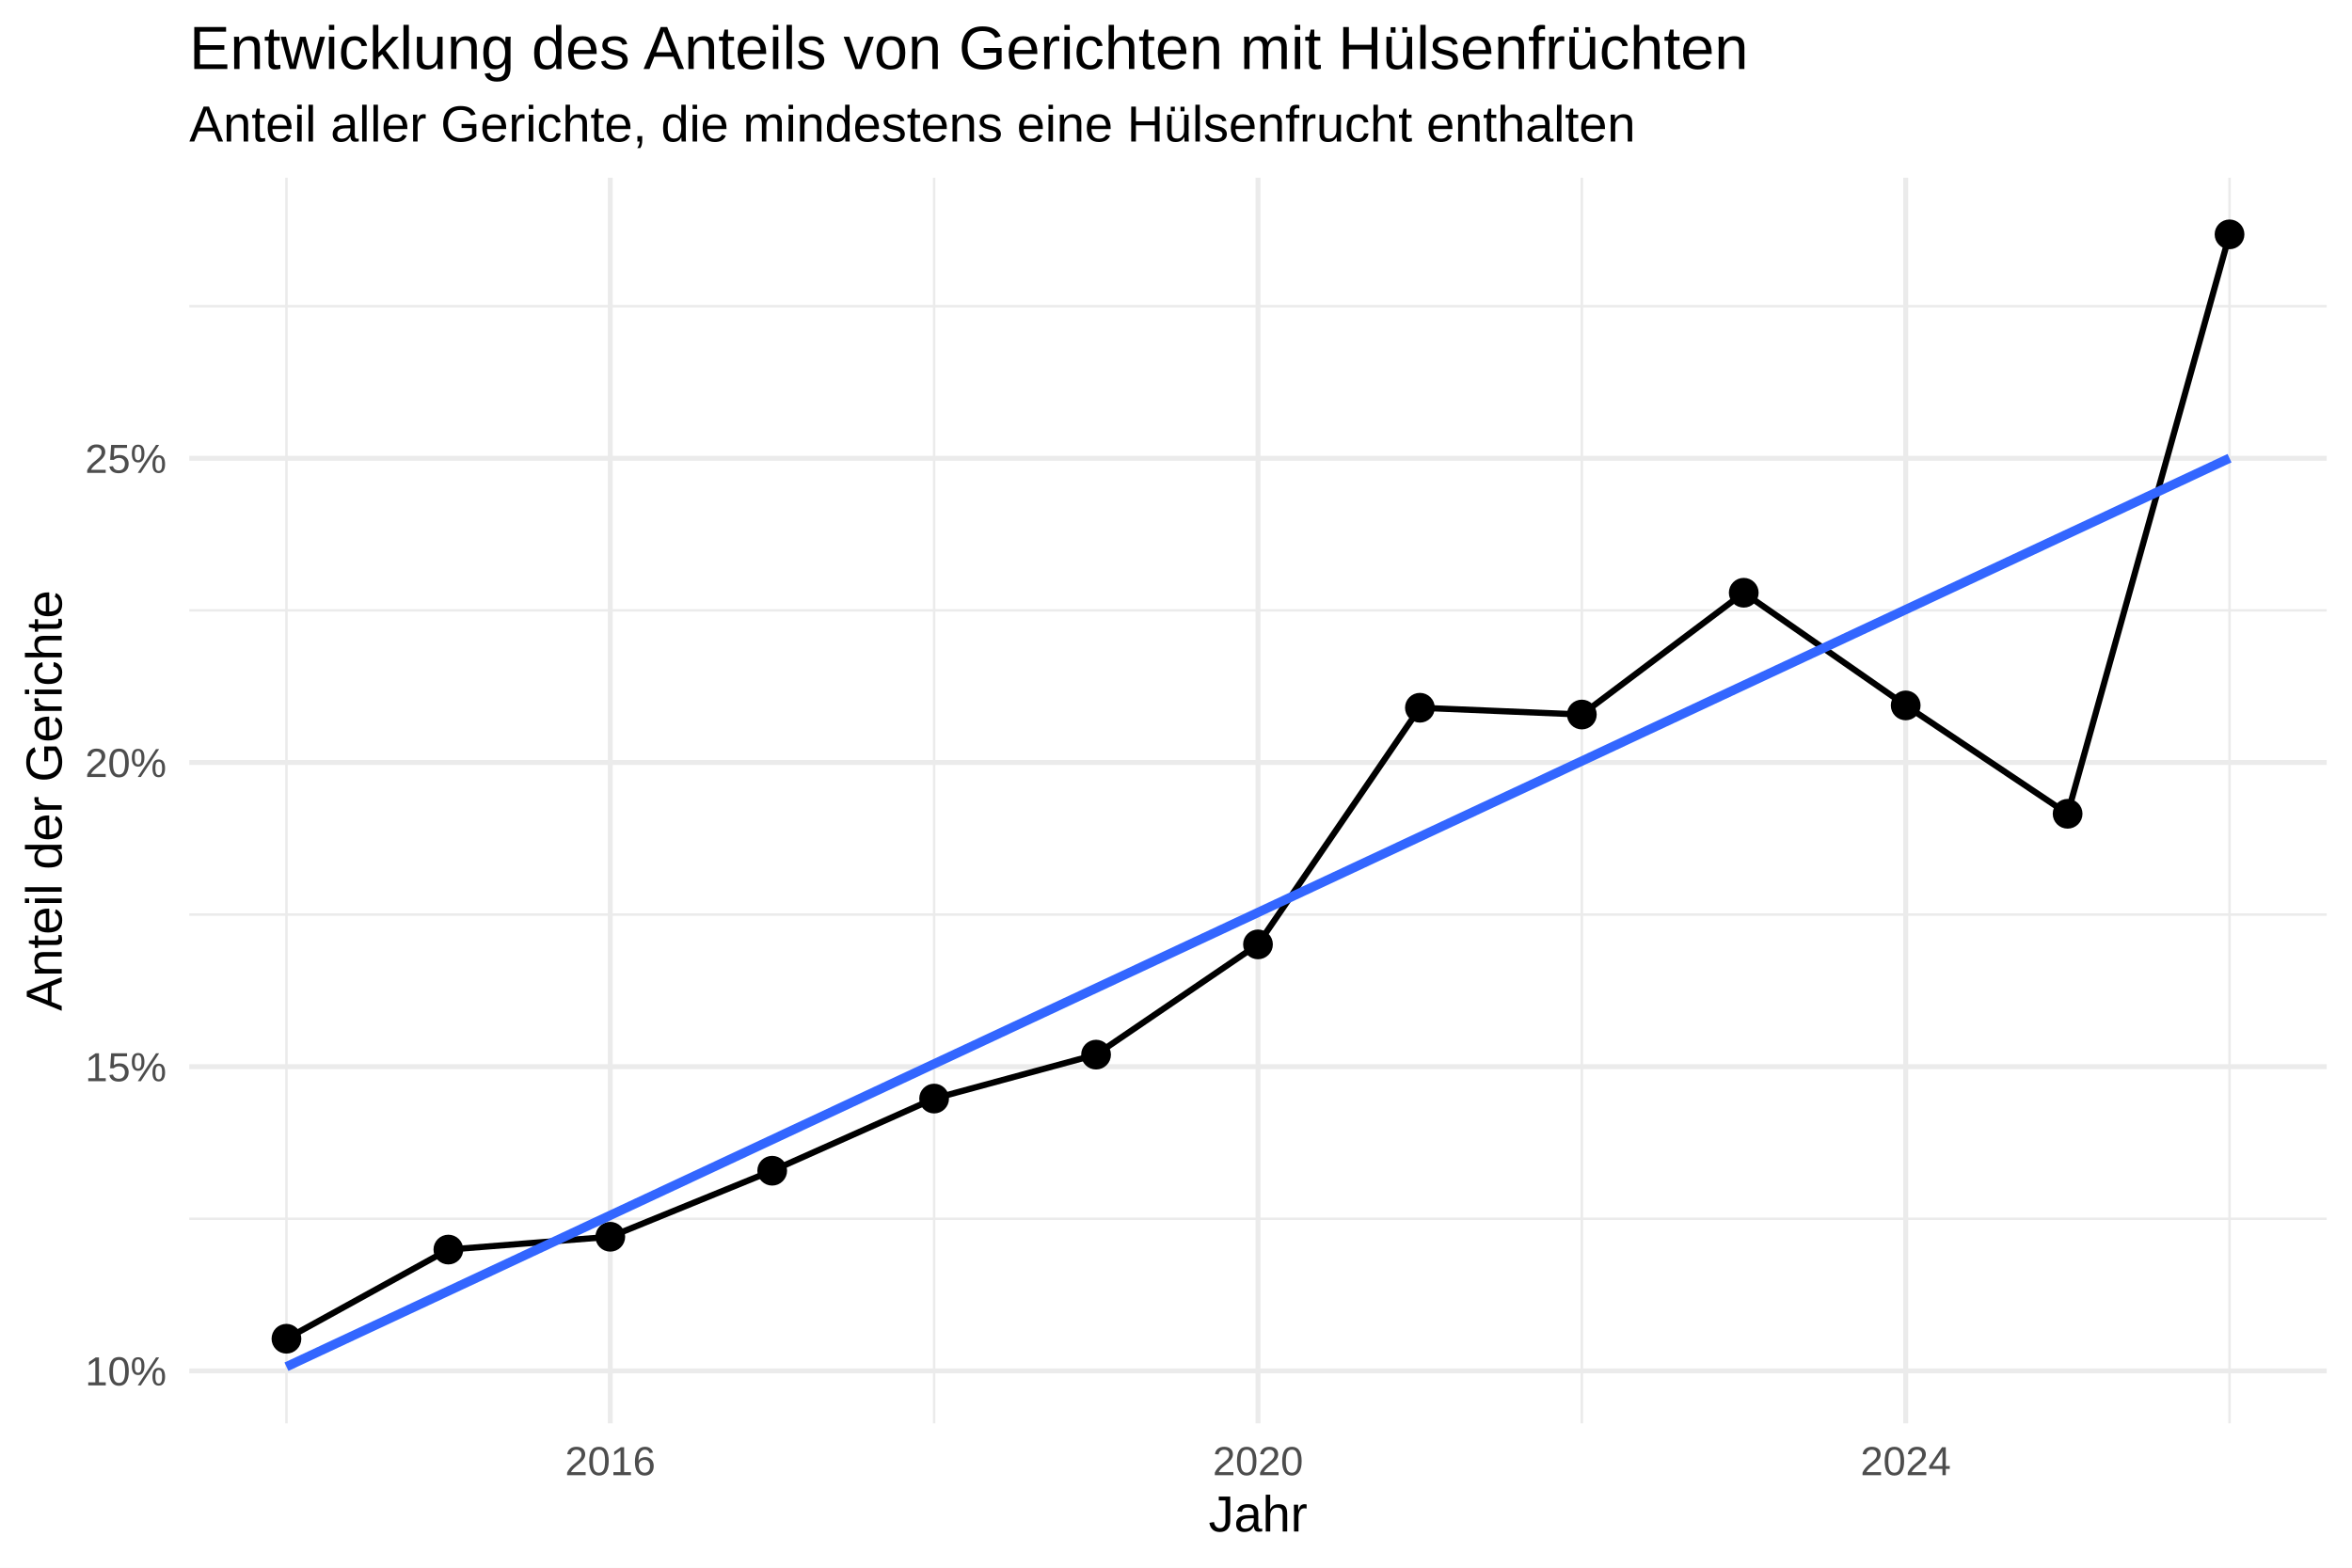
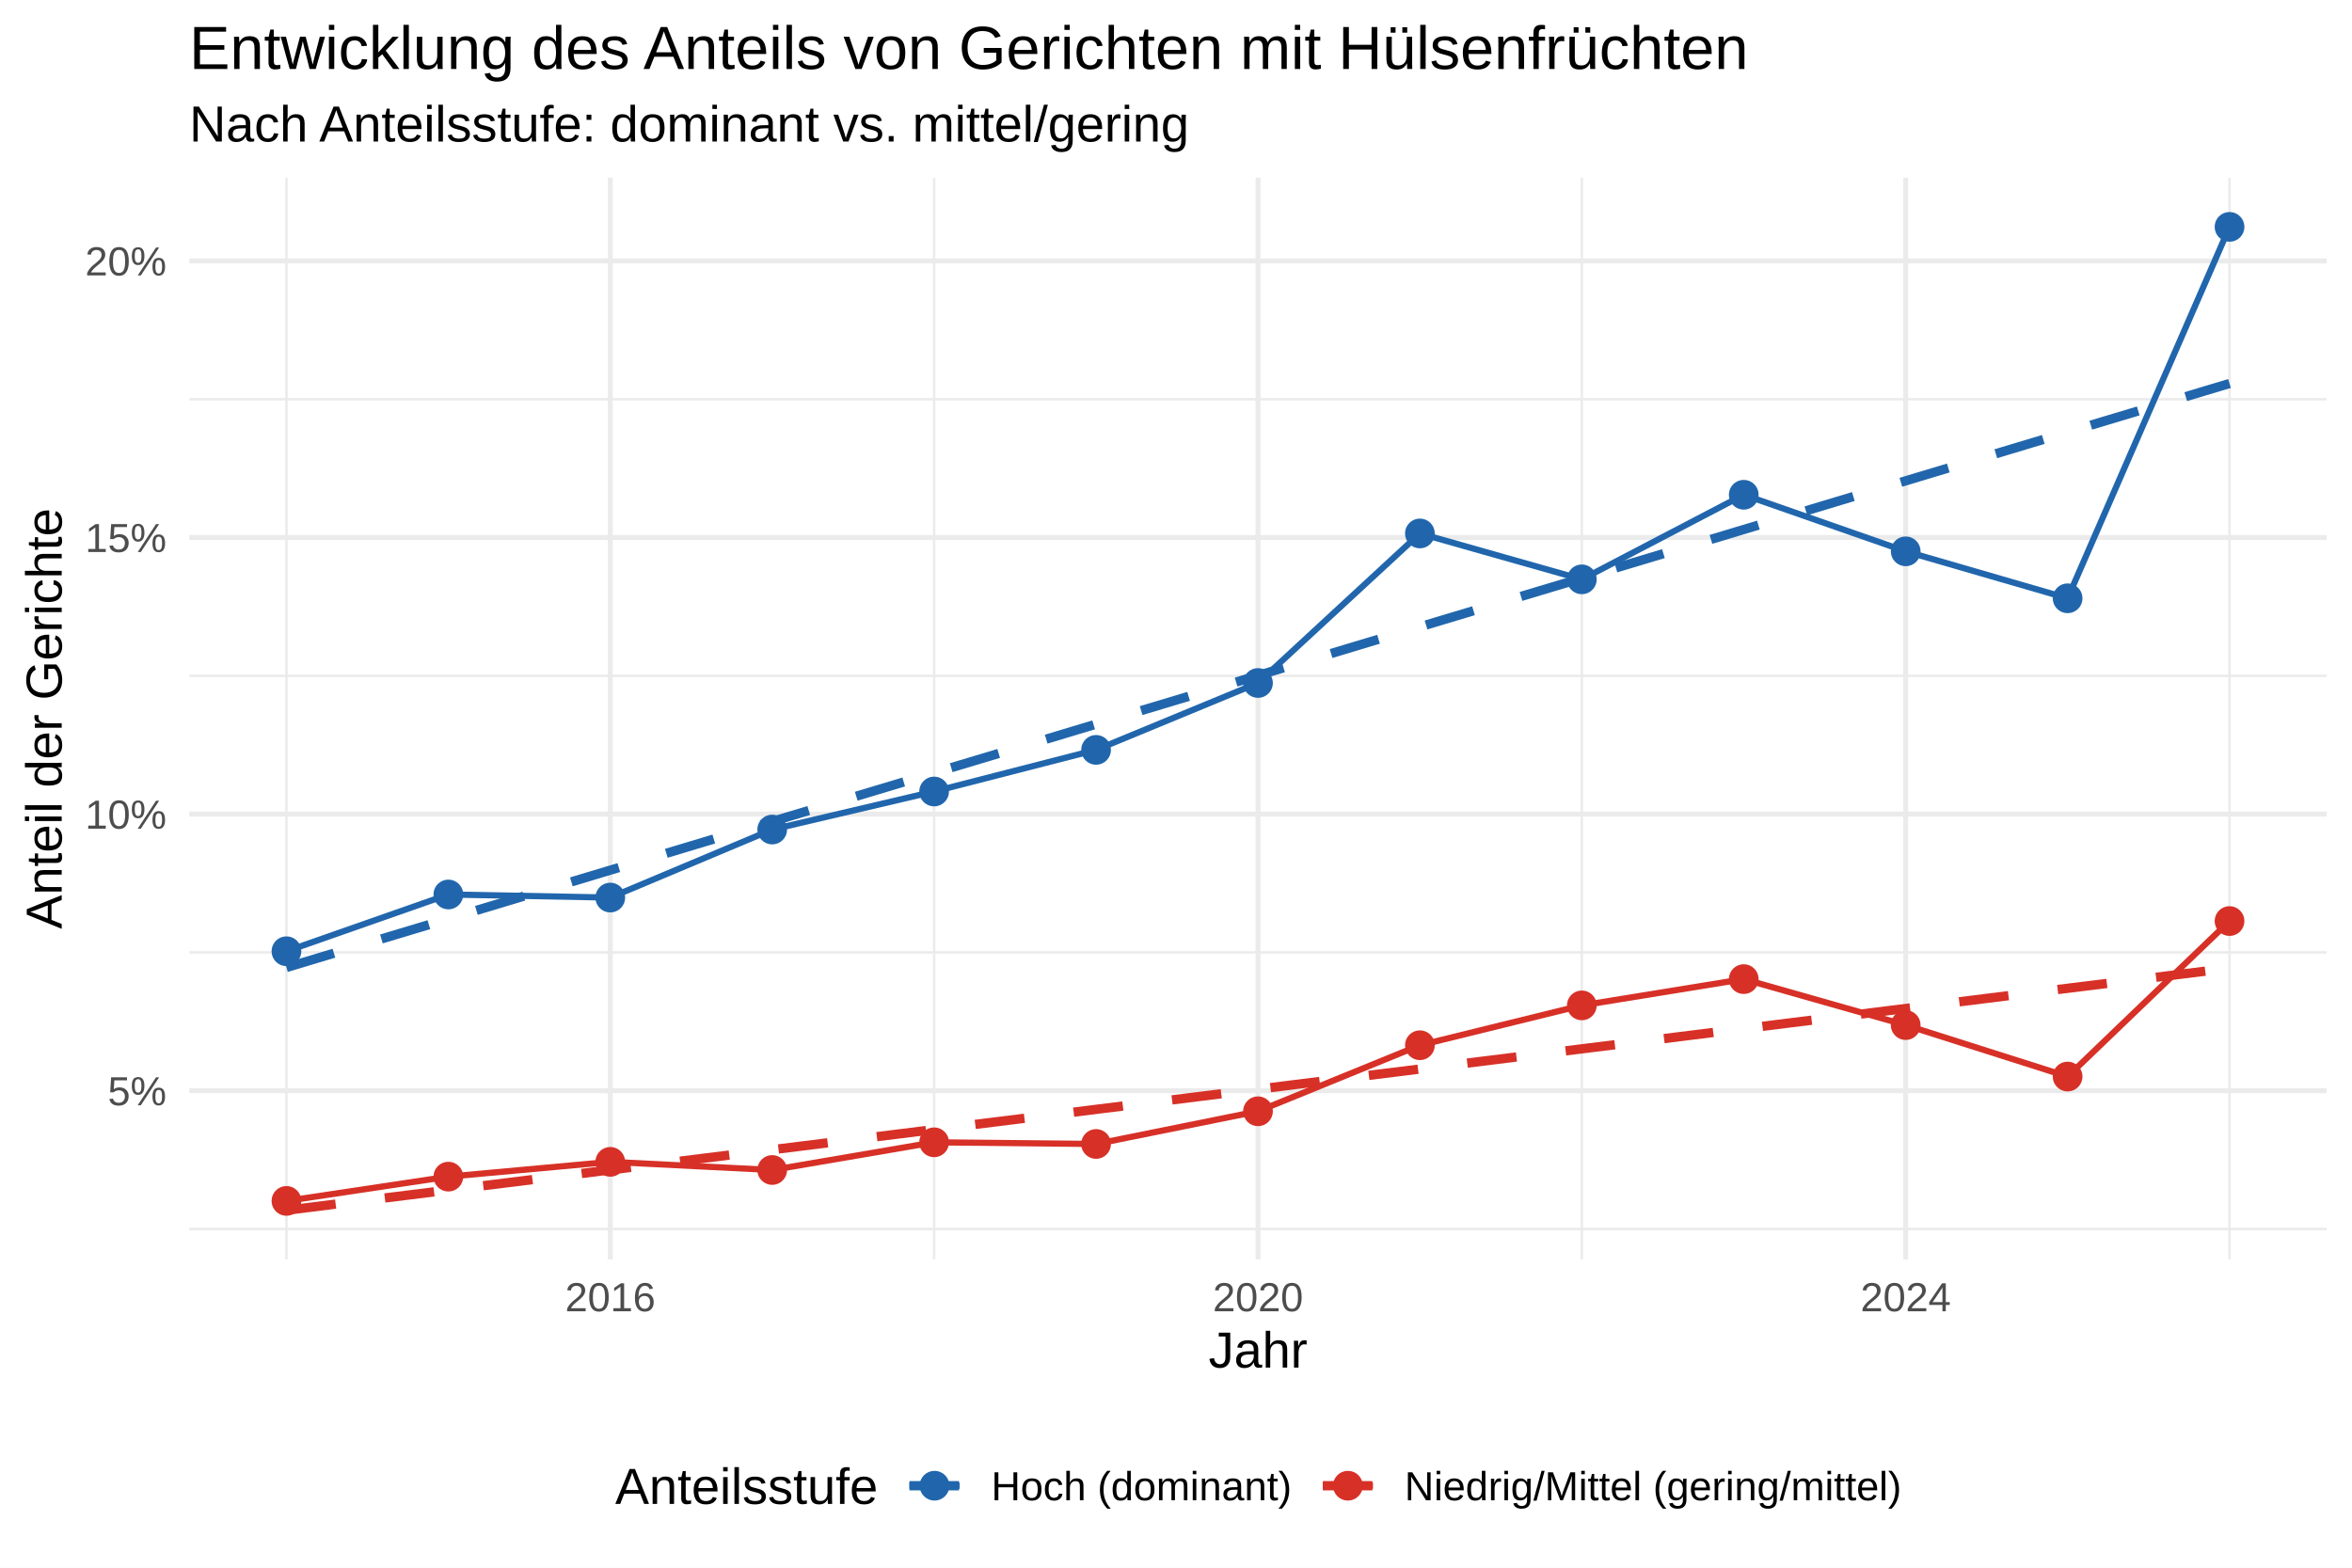
<svg xmlns="http://www.w3.org/2000/svg" width="648.00pt" height="432.00pt" viewBox="0 0 648.00 432.00">
  <g class="svglite">
    <defs>
      <style type="text/css">
    .svglite line, .svglite polyline, .svglite polygon, .svglite path, .svglite rect, .svglite circle {
      fill: none;
      stroke: #000000;
      stroke-linecap: round;
      stroke-linejoin: round;
      stroke-miterlimit: 10.00;
    }
    .svglite text {
      white-space: pre;
    }
    .svglite g.glyphgroup path {
      fill: inherit;
      stroke: none;
    }
  </style>
    </defs>
    <rect width="100%" height="100%" style="stroke: none; fill: #FFFFFF;" />
    <defs>
      <clipPath id="cpMC4wMHw2NDguMDB8MC4wMHw0MzIuMDA=">
        <rect x="0.00" y="0.00" width="648.00" height="432.00" />
      </clipPath>
    </defs>
    <g clip-path="url(#cpMC4wMHw2NDguMDB8MC4wMHw0MzIuMDA=)">
      <rect x="0.00" y="0" width="648.00" height="432.00" style="stroke-width: 1.36; stroke: none; fill: #FFFFFF;" />
    </g>
    <defs>
-       <clipPath id="cpNTIuMTV8NjQxLjAzfDQ4Ljk4fDM5Mi4yMg==">
-         <rect x="52.15" y="48.98" width="588.88" height="343.25" />
+       <clipPath id="cpNTIuMTV8NjQxLjAzfDQ4Ljk4fDM0Ny4wNQ==">
+         <rect x="52.15" y="48.98" width="588.88" height="298.07" />
      </clipPath>
    </defs>
-     <g clip-path="url(#cpNTIuMTV8NjQxLjAzfDQ4Ljk4fDM5Mi4yMg==)">
-       <polyline points="52.15,335.85 641.03,335.85 " style="stroke-width: 0.68; stroke: #EBEBEB; stroke-linecap: butt;" />
-       <polyline points="52.15,252.03 641.03,252.03 " style="stroke-width: 0.68; stroke: #EBEBEB; stroke-linecap: butt;" />
-       <polyline points="52.15,168.20 641.03,168.20 " style="stroke-width: 0.68; stroke: #EBEBEB; stroke-linecap: butt;" />
-       <polyline points="52.15,84.38 641.03,84.38 " style="stroke-width: 0.68; stroke: #EBEBEB; stroke-linecap: butt;" />
-       <polyline points="78.92,392.22 78.92,48.98 " style="stroke-width: 0.68; stroke: #EBEBEB; stroke-linecap: butt;" />
-       <polyline points="257.36,392.22 257.36,48.98 " style="stroke-width: 0.68; stroke: #EBEBEB; stroke-linecap: butt;" />
-       <polyline points="435.81,392.22 435.81,48.98 " style="stroke-width: 0.68; stroke: #EBEBEB; stroke-linecap: butt;" />
-       <polyline points="614.26,392.22 614.26,48.98 " style="stroke-width: 0.68; stroke: #EBEBEB; stroke-linecap: butt;" />
-       <polyline points="52.15,377.77 641.03,377.77 " style="stroke-width: 1.36; stroke: #EBEBEB; stroke-linecap: butt;" />
-       <polyline points="52.15,293.94 641.03,293.94 " style="stroke-width: 1.36; stroke: #EBEBEB; stroke-linecap: butt;" />
-       <polyline points="52.15,210.12 641.03,210.12 " style="stroke-width: 1.36; stroke: #EBEBEB; stroke-linecap: butt;" />
-       <polyline points="52.15,126.29 641.03,126.29 " style="stroke-width: 1.36; stroke: #EBEBEB; stroke-linecap: butt;" />
-       <polyline points="168.14,392.22 168.14,48.98 " style="stroke-width: 1.36; stroke: #EBEBEB; stroke-linecap: butt;" />
-       <polyline points="346.59,392.22 346.59,48.98 " style="stroke-width: 1.36; stroke: #EBEBEB; stroke-linecap: butt;" />
-       <polyline points="525.04,392.22 525.04,48.98 " style="stroke-width: 1.36; stroke: #EBEBEB; stroke-linecap: butt;" />
-       <polyline points="78.92,368.91 123.53,344.34 168.14,340.81 212.75,322.61 257.36,302.73 301.98,290.62 346.59,260.24 391.20,195.03 435.81,196.90 480.42,163.34 525.04,194.39 569.65,224.25 614.26,64.58 " style="stroke-width: 1.71; stroke-linecap: butt;" />
-       <circle cx="78.92" cy="368.91" r="3.65" style="stroke-width: 0.90; fill: #000000;" />
-       <circle cx="123.53" cy="344.34" r="3.65" style="stroke-width: 0.90; fill: #000000;" />
-       <circle cx="168.14" cy="340.81" r="3.65" style="stroke-width: 0.90; fill: #000000;" />
-       <circle cx="212.75" cy="322.61" r="3.65" style="stroke-width: 0.90; fill: #000000;" />
-       <circle cx="257.36" cy="302.73" r="3.65" style="stroke-width: 0.90; fill: #000000;" />
-       <circle cx="301.98" cy="290.62" r="3.65" style="stroke-width: 0.90; fill: #000000;" />
-       <circle cx="346.59" cy="260.24" r="3.65" style="stroke-width: 0.90; fill: #000000;" />
-       <circle cx="391.20" cy="195.03" r="3.65" style="stroke-width: 0.90; fill: #000000;" />
-       <circle cx="435.81" cy="196.90" r="3.65" style="stroke-width: 0.90; fill: #000000;" />
-       <circle cx="480.42" cy="163.34" r="3.65" style="stroke-width: 0.90; fill: #000000;" />
-       <circle cx="525.04" cy="194.39" r="3.65" style="stroke-width: 0.90; fill: #000000;" />
-       <circle cx="569.65" cy="224.25" r="3.65" style="stroke-width: 0.90; fill: #000000;" />
-       <circle cx="614.26" cy="64.58" r="3.65" style="stroke-width: 0.90; fill: #000000;" />
-       <polyline points="78.92,376.62 85.69,373.45 92.47,370.28 99.25,367.11 106.02,363.95 112.80,360.78 119.58,357.61 126.35,354.44 133.13,351.27 139.91,348.10 146.68,344.93 153.46,341.76 160.24,338.59 167.01,335.42 173.79,332.25 180.56,329.09 187.34,325.92 194.12,322.75 200.89,319.58 207.67,316.41 214.45,313.24 221.22,310.07 228.00,306.90 234.78,303.73 241.55,300.56 248.33,297.39 255.11,294.22 261.88,291.06 268.66,287.89 275.44,284.72 282.21,281.55 288.99,278.38 295.76,275.21 302.54,272.04 309.32,268.87 316.09,265.70 322.87,262.53 329.65,259.36 336.42,256.20 343.20,253.03 349.98,249.86 356.75,246.69 363.53,243.52 370.31,240.35 377.08,237.18 383.86,234.01 390.64,230.84 397.41,227.67 404.19,224.50 410.96,221.33 417.74,218.17 424.52,215.00 431.29,211.83 438.07,208.66 444.85,205.49 451.62,202.32 458.40,199.15 465.18,195.98 471.95,192.81 478.73,189.64 485.51,186.47 492.28,183.31 499.06,180.14 505.84,176.97 512.61,173.80 519.39,170.63 526.16,167.46 532.94,164.29 539.72,161.12 546.49,157.95 553.27,154.78 560.05,151.61 566.82,148.44 573.60,145.28 580.38,142.11 587.15,138.94 593.93,135.77 600.71,132.60 607.48,129.43 614.26,126.26 " style="stroke-width: 2.56; stroke: #3366FF; stroke-linecap: butt;" />
+     <g clip-path="url(#cpNTIuMTV8NjQxLjAzfDQ4Ljk4fDM0Ny4wNQ==)">
+       <polyline points="52.15,338.67 641.03,338.67 " style="stroke-width: 0.68; stroke: #EBEBEB; stroke-linecap: butt;" />
+       <polyline points="52.15,262.45 641.03,262.45 " style="stroke-width: 0.68; stroke: #EBEBEB; stroke-linecap: butt;" />
+       <polyline points="52.15,186.23 641.03,186.23 " style="stroke-width: 0.68; stroke: #EBEBEB; stroke-linecap: butt;" />
+       <polyline points="52.15,110.01 641.03,110.01 " style="stroke-width: 0.68; stroke: #EBEBEB; stroke-linecap: butt;" />
+       <polyline points="78.92,347.05 78.92,48.98 " style="stroke-width: 0.68; stroke: #EBEBEB; stroke-linecap: butt;" />
+       <polyline points="257.36,347.05 257.36,48.98 " style="stroke-width: 0.68; stroke: #EBEBEB; stroke-linecap: butt;" />
+       <polyline points="435.81,347.05 435.81,48.98 " style="stroke-width: 0.68; stroke: #EBEBEB; stroke-linecap: butt;" />
+       <polyline points="614.26,347.05 614.26,48.98 " style="stroke-width: 0.68; stroke: #EBEBEB; stroke-linecap: butt;" />
+       <polyline points="52.15,300.56 641.03,300.56 " style="stroke-width: 1.36; stroke: #EBEBEB; stroke-linecap: butt;" />
+       <polyline points="52.15,224.34 641.03,224.34 " style="stroke-width: 1.36; stroke: #EBEBEB; stroke-linecap: butt;" />
+       <polyline points="52.15,148.12 641.03,148.12 " style="stroke-width: 1.36; stroke: #EBEBEB; stroke-linecap: butt;" />
+       <polyline points="52.15,71.89 641.03,71.89 " style="stroke-width: 1.36; stroke: #EBEBEB; stroke-linecap: butt;" />
+       <polyline points="168.14,347.05 168.14,48.98 " style="stroke-width: 1.36; stroke: #EBEBEB; stroke-linecap: butt;" />
+       <polyline points="346.59,347.05 346.59,48.98 " style="stroke-width: 1.36; stroke: #EBEBEB; stroke-linecap: butt;" />
+       <polyline points="525.04,347.05 525.04,48.98 " style="stroke-width: 1.36; stroke: #EBEBEB; stroke-linecap: butt;" />
+       <polyline points="78.92,262.13 123.53,246.49 168.14,247.34 212.75,228.59 257.36,218.11 301.98,206.64 346.59,188.21 391.20,147.00 435.81,159.65 480.42,136.34 525.04,151.93 569.65,164.87 614.26,62.52 " style="stroke-width: 1.71; stroke: #2166AC; stroke-linecap: butt;" />
+       <polyline points="78.92,330.93 123.53,324.24 168.14,320.17 212.75,322.41 257.36,314.78 301.98,315.24 346.59,306.23 391.20,288.03 435.81,277.05 480.42,269.81 525.04,282.48 569.65,296.66 614.26,253.81 " style="stroke-width: 1.71; stroke: #D73027; stroke-linecap: butt;" />
+       <circle cx="78.92" cy="262.13" r="3.65" style="stroke-width: 0.90; stroke: #2166AC; fill: #2166AC;" />
+       <circle cx="78.92" cy="330.93" r="3.65" style="stroke-width: 0.90; stroke: #D73027; fill: #D73027;" />
+       <circle cx="123.53" cy="246.49" r="3.65" style="stroke-width: 0.90; stroke: #2166AC; fill: #2166AC;" />
+       <circle cx="123.53" cy="324.24" r="3.65" style="stroke-width: 0.90; stroke: #D73027; fill: #D73027;" />
+       <circle cx="168.14" cy="247.34" r="3.65" style="stroke-width: 0.90; stroke: #2166AC; fill: #2166AC;" />
+       <circle cx="168.14" cy="320.17" r="3.65" style="stroke-width: 0.90; stroke: #D73027; fill: #D73027;" />
+       <circle cx="212.75" cy="228.59" r="3.65" style="stroke-width: 0.90; stroke: #2166AC; fill: #2166AC;" />
+       <circle cx="212.75" cy="322.41" r="3.65" style="stroke-width: 0.90; stroke: #D73027; fill: #D73027;" />
+       <circle cx="257.36" cy="218.11" r="3.65" style="stroke-width: 0.90; stroke: #2166AC; fill: #2166AC;" />
+       <circle cx="257.36" cy="314.78" r="3.65" style="stroke-width: 0.90; stroke: #D73027; fill: #D73027;" />
+       <circle cx="301.98" cy="206.64" r="3.65" style="stroke-width: 0.90; stroke: #2166AC; fill: #2166AC;" />
+       <circle cx="301.98" cy="315.24" r="3.65" style="stroke-width: 0.90; stroke: #D73027; fill: #D73027;" />
+       <circle cx="346.59" cy="188.21" r="3.65" style="stroke-width: 0.90; stroke: #2166AC; fill: #2166AC;" />
+       <circle cx="346.59" cy="306.23" r="3.65" style="stroke-width: 0.90; stroke: #D73027; fill: #D73027;" />
+       <circle cx="391.20" cy="147.00" r="3.65" style="stroke-width: 0.90; stroke: #2166AC; fill: #2166AC;" />
+       <circle cx="391.20" cy="288.03" r="3.65" style="stroke-width: 0.90; stroke: #D73027; fill: #D73027;" />
+       <circle cx="435.81" cy="159.65" r="3.65" style="stroke-width: 0.90; stroke: #2166AC; fill: #2166AC;" />
+       <circle cx="435.81" cy="277.05" r="3.65" style="stroke-width: 0.90; stroke: #D73027; fill: #D73027;" />
+       <circle cx="480.42" cy="136.34" r="3.65" style="stroke-width: 0.90; stroke: #2166AC; fill: #2166AC;" />
+       <circle cx="480.42" cy="269.81" r="3.65" style="stroke-width: 0.90; stroke: #D73027; fill: #D73027;" />
+       <circle cx="525.04" cy="151.93" r="3.65" style="stroke-width: 0.90; stroke: #2166AC; fill: #2166AC;" />
+       <circle cx="525.04" cy="282.48" r="3.65" style="stroke-width: 0.90; stroke: #D73027; fill: #D73027;" />
+       <circle cx="569.65" cy="164.87" r="3.65" style="stroke-width: 0.90; stroke: #2166AC; fill: #2166AC;" />
+       <circle cx="569.65" cy="296.66" r="3.65" style="stroke-width: 0.90; stroke: #D73027; fill: #D73027;" />
+       <circle cx="614.26" cy="62.52" r="3.65" style="stroke-width: 0.90; stroke: #2166AC; fill: #2166AC;" />
+       <circle cx="614.26" cy="253.81" r="3.65" style="stroke-width: 0.90; stroke: #D73027; fill: #D73027;" />
+       <polyline points="78.92,266.60 85.69,264.57 92.47,262.53 99.25,260.49 106.02,258.46 112.80,256.42 119.58,254.38 126.35,252.35 133.13,250.31 139.91,248.27 146.68,246.23 153.46,244.20 160.24,242.16 167.01,240.12 173.79,238.09 180.56,236.05 187.34,234.01 194.12,231.97 200.89,229.94 207.67,227.90 214.45,225.86 221.22,223.83 228.00,221.79 234.78,219.75 241.55,217.72 248.33,215.68 255.11,213.64 261.88,211.60 268.66,209.57 275.44,207.53 282.21,205.49 288.99,203.46 295.76,201.42 302.54,199.38 309.32,197.34 316.09,195.31 322.87,193.27 329.65,191.23 336.42,189.20 343.20,187.16 349.98,185.12 356.75,183.09 363.53,181.05 370.31,179.01 377.08,176.97 383.86,174.94 390.64,172.90 397.41,170.86 404.19,168.83 410.96,166.79 417.74,164.75 424.52,162.71 431.29,160.68 438.07,158.64 444.85,156.60 451.62,154.57 458.40,152.53 465.18,150.49 471.95,148.46 478.73,146.42 485.51,144.38 492.28,142.34 499.06,140.31 505.84,138.27 512.61,136.23 519.39,134.20 526.16,132.16 532.94,130.12 539.72,128.08 546.49,126.05 553.27,124.01 560.05,121.97 566.82,119.94 573.60,117.90 580.38,115.86 587.15,113.83 593.93,111.79 600.71,109.75 607.48,107.71 614.26,105.68 " style="stroke-width: 2.56; stroke: #2166AC; stroke-dasharray: 13.66,13.66; stroke-linecap: butt;" />
+       <polyline points="78.92,333.50 85.69,332.66 92.47,331.81 99.25,330.97 106.02,330.12 112.80,329.28 119.58,328.43 126.35,327.59 133.13,326.74 139.91,325.90 146.68,325.06 153.46,324.21 160.24,323.37 167.01,322.52 173.79,321.68 180.56,320.83 187.34,319.99 194.12,319.14 200.89,318.30 207.67,317.45 214.45,316.61 221.22,315.77 228.00,314.92 234.78,314.08 241.55,313.23 248.33,312.39 255.11,311.54 261.88,310.70 268.66,309.85 275.44,309.01 282.21,308.16 288.99,307.32 295.76,306.48 302.54,305.63 309.32,304.79 316.09,303.94 322.87,303.10 329.65,302.25 336.42,301.41 343.20,300.56 349.98,299.72 356.75,298.87 363.53,298.03 370.31,297.19 377.08,296.34 383.86,295.50 390.64,294.65 397.41,293.81 404.19,292.96 410.96,292.12 417.74,291.27 424.52,290.43 431.29,289.59 438.07,288.74 444.85,287.90 451.62,287.05 458.40,286.21 465.18,285.36 471.95,284.52 478.73,283.67 485.51,282.83 492.28,281.98 499.06,281.14 505.84,280.30 512.61,279.45 519.39,278.61 526.16,277.76 532.94,276.92 539.72,276.07 546.49,275.23 553.27,274.38 560.05,273.54 566.82,272.69 573.60,271.85 580.38,271.01 587.15,270.16 593.93,269.32 600.71,268.47 607.48,267.63 614.26,266.78 " style="stroke-width: 2.56; stroke: #D73027; stroke-dasharray: 13.66,13.66; stroke-linecap: butt;" />
    </g>
    <g clip-path="url(#cpMC4wMHw2NDguMDB8MC4wMHw0MzIuMDA=)">
-       <text x="45.87" y="381.77" text-anchor="end" style="font-size: 11.20px;fill: #4D4D4D; font-family: &quot;Arial&quot;;" textLength="22.39px" lengthAdjust="spacingAndGlyphs">10%</text>
-       <text x="45.87" y="297.95" text-anchor="end" style="font-size: 11.20px;fill: #4D4D4D; font-family: &quot;Arial&quot;;" textLength="22.39px" lengthAdjust="spacingAndGlyphs">15%</text>
-       <text x="45.87" y="214.12" text-anchor="end" style="font-size: 11.20px;fill: #4D4D4D; font-family: &quot;Arial&quot;;" textLength="22.39px" lengthAdjust="spacingAndGlyphs">20%</text>
-       <text x="45.87" y="130.30" text-anchor="end" style="font-size: 11.20px;fill: #4D4D4D; font-family: &quot;Arial&quot;;" textLength="22.39px" lengthAdjust="spacingAndGlyphs">25%</text>
-       <text x="168.14" y="406.51" text-anchor="middle" style="font-size: 11.20px;fill: #4D4D4D; font-family: &quot;Arial&quot;;" textLength="24.88px" lengthAdjust="spacingAndGlyphs">2016</text>
-       <text x="346.59" y="406.51" text-anchor="middle" style="font-size: 11.20px;fill: #4D4D4D; font-family: &quot;Arial&quot;;" textLength="24.88px" lengthAdjust="spacingAndGlyphs">2020</text>
-       <text x="525.04" y="406.51" text-anchor="middle" style="font-size: 11.20px;fill: #4D4D4D; font-family: &quot;Arial&quot;;" textLength="24.88px" lengthAdjust="spacingAndGlyphs">2024</text>
-       <text x="346.59" y="422.03" text-anchor="middle" style="font-size: 14.00px; font-family: &quot;Arial&quot;;" textLength="27.22px" lengthAdjust="spacingAndGlyphs">Jahr</text>
-       <text transform="translate(17.00,220.60) rotate(-90)" text-anchor="middle" style="font-size: 14.00px; font-family: &quot;Arial&quot;;" textLength="115.91px" lengthAdjust="spacingAndGlyphs">Anteil der Gerichte</text>
-       <text x="52.15" y="39.00" style="font-size: 14.00px; font-family: &quot;Arial&quot;;" textLength="398.30px" lengthAdjust="spacingAndGlyphs">Anteil aller Gerichte, die mindestens eine Hülsenfrucht enthalten</text>
+       <text x="45.87" y="304.57" text-anchor="end" style="font-size: 11.20px;fill: #4D4D4D; font-family: &quot;Arial&quot;;" textLength="16.17px" lengthAdjust="spacingAndGlyphs">5%</text>
+       <text x="45.87" y="228.35" text-anchor="end" style="font-size: 11.20px;fill: #4D4D4D; font-family: &quot;Arial&quot;;" textLength="22.39px" lengthAdjust="spacingAndGlyphs">10%</text>
+       <text x="45.87" y="152.12" text-anchor="end" style="font-size: 11.20px;fill: #4D4D4D; font-family: &quot;Arial&quot;;" textLength="22.39px" lengthAdjust="spacingAndGlyphs">15%</text>
+       <text x="45.87" y="75.90" text-anchor="end" style="font-size: 11.20px;fill: #4D4D4D; font-family: &quot;Arial&quot;;" textLength="22.39px" lengthAdjust="spacingAndGlyphs">20%</text>
+       <text x="168.14" y="361.34" text-anchor="middle" style="font-size: 11.20px;fill: #4D4D4D; font-family: &quot;Arial&quot;;" textLength="24.88px" lengthAdjust="spacingAndGlyphs">2016</text>
+       <text x="346.59" y="361.34" text-anchor="middle" style="font-size: 11.20px;fill: #4D4D4D; font-family: &quot;Arial&quot;;" textLength="24.88px" lengthAdjust="spacingAndGlyphs">2020</text>
+       <text x="525.04" y="361.34" text-anchor="middle" style="font-size: 11.20px;fill: #4D4D4D; font-family: &quot;Arial&quot;;" textLength="24.88px" lengthAdjust="spacingAndGlyphs">2024</text>
+       <text x="346.59" y="376.85" text-anchor="middle" style="font-size: 14.00px; font-family: &quot;Arial&quot;;" textLength="27.22px" lengthAdjust="spacingAndGlyphs">Jahr</text>
+       <text transform="translate(17.00,198.01) rotate(-90)" text-anchor="middle" style="font-size: 14.00px; font-family: &quot;Arial&quot;;" textLength="115.91px" lengthAdjust="spacingAndGlyphs">Anteil der Gerichte</text>
+       <text x="169.50" y="414.42" style="font-size: 14.00px; font-family: &quot;Arial&quot;;" textLength="72.36px" lengthAdjust="spacingAndGlyphs">Anteilsstufe</text>
+       <line x1="250.56" y1="409.41" x2="264.39" y2="409.41" style="stroke-width: 1.71; stroke: #2166AC; stroke-linecap: butt;" />
+       <circle cx="257.47" cy="409.41" r="3.65" style="stroke-width: 0.90; stroke: #2166AC; fill: #2166AC;" />
+       <line x1="250.56" y1="409.41" x2="264.39" y2="409.41" style="stroke-width: 2.56; stroke: #2166AC; stroke-dasharray: 13.66,13.66; stroke-linecap: butt;" />
+       <line x1="364.45" y1="409.41" x2="378.27" y2="409.41" style="stroke-width: 1.71; stroke: #D73027; stroke-linecap: butt;" />
+       <circle cx="371.36" cy="409.41" r="3.65" style="stroke-width: 0.90; stroke: #D73027; fill: #D73027;" />
+       <line x1="364.45" y1="409.41" x2="378.27" y2="409.41" style="stroke-width: 2.56; stroke: #D73027; stroke-dasharray: 13.66,13.66; stroke-linecap: butt;" />
+       <text x="273.09" y="413.42" style="font-size: 11.20px; font-family: &quot;Arial&quot;;" textLength="82.66px" lengthAdjust="spacingAndGlyphs">Hoch (dominant)</text>
+       <text x="386.97" y="413.42" style="font-size: 11.20px; font-family: &quot;Arial&quot;;" textLength="136.70px" lengthAdjust="spacingAndGlyphs">Niedrig/Mittel (gering/mittel)</text>
+       <text x="52.15" y="39.00" style="font-size: 14.00px; font-family: &quot;Arial&quot;;" textLength="275.39px" lengthAdjust="spacingAndGlyphs">Nach Anteilsstufe: dominant vs. mittel/gering</text>
      <text x="52.15" y="19.01" style="font-size: 16.80px; font-family: &quot;Arial&quot;;" textLength="429.64px" lengthAdjust="spacingAndGlyphs">Entwicklung des Anteils von Gerichten mit Hülsenfrüchten</text>
    </g>
  </g>
</svg>
